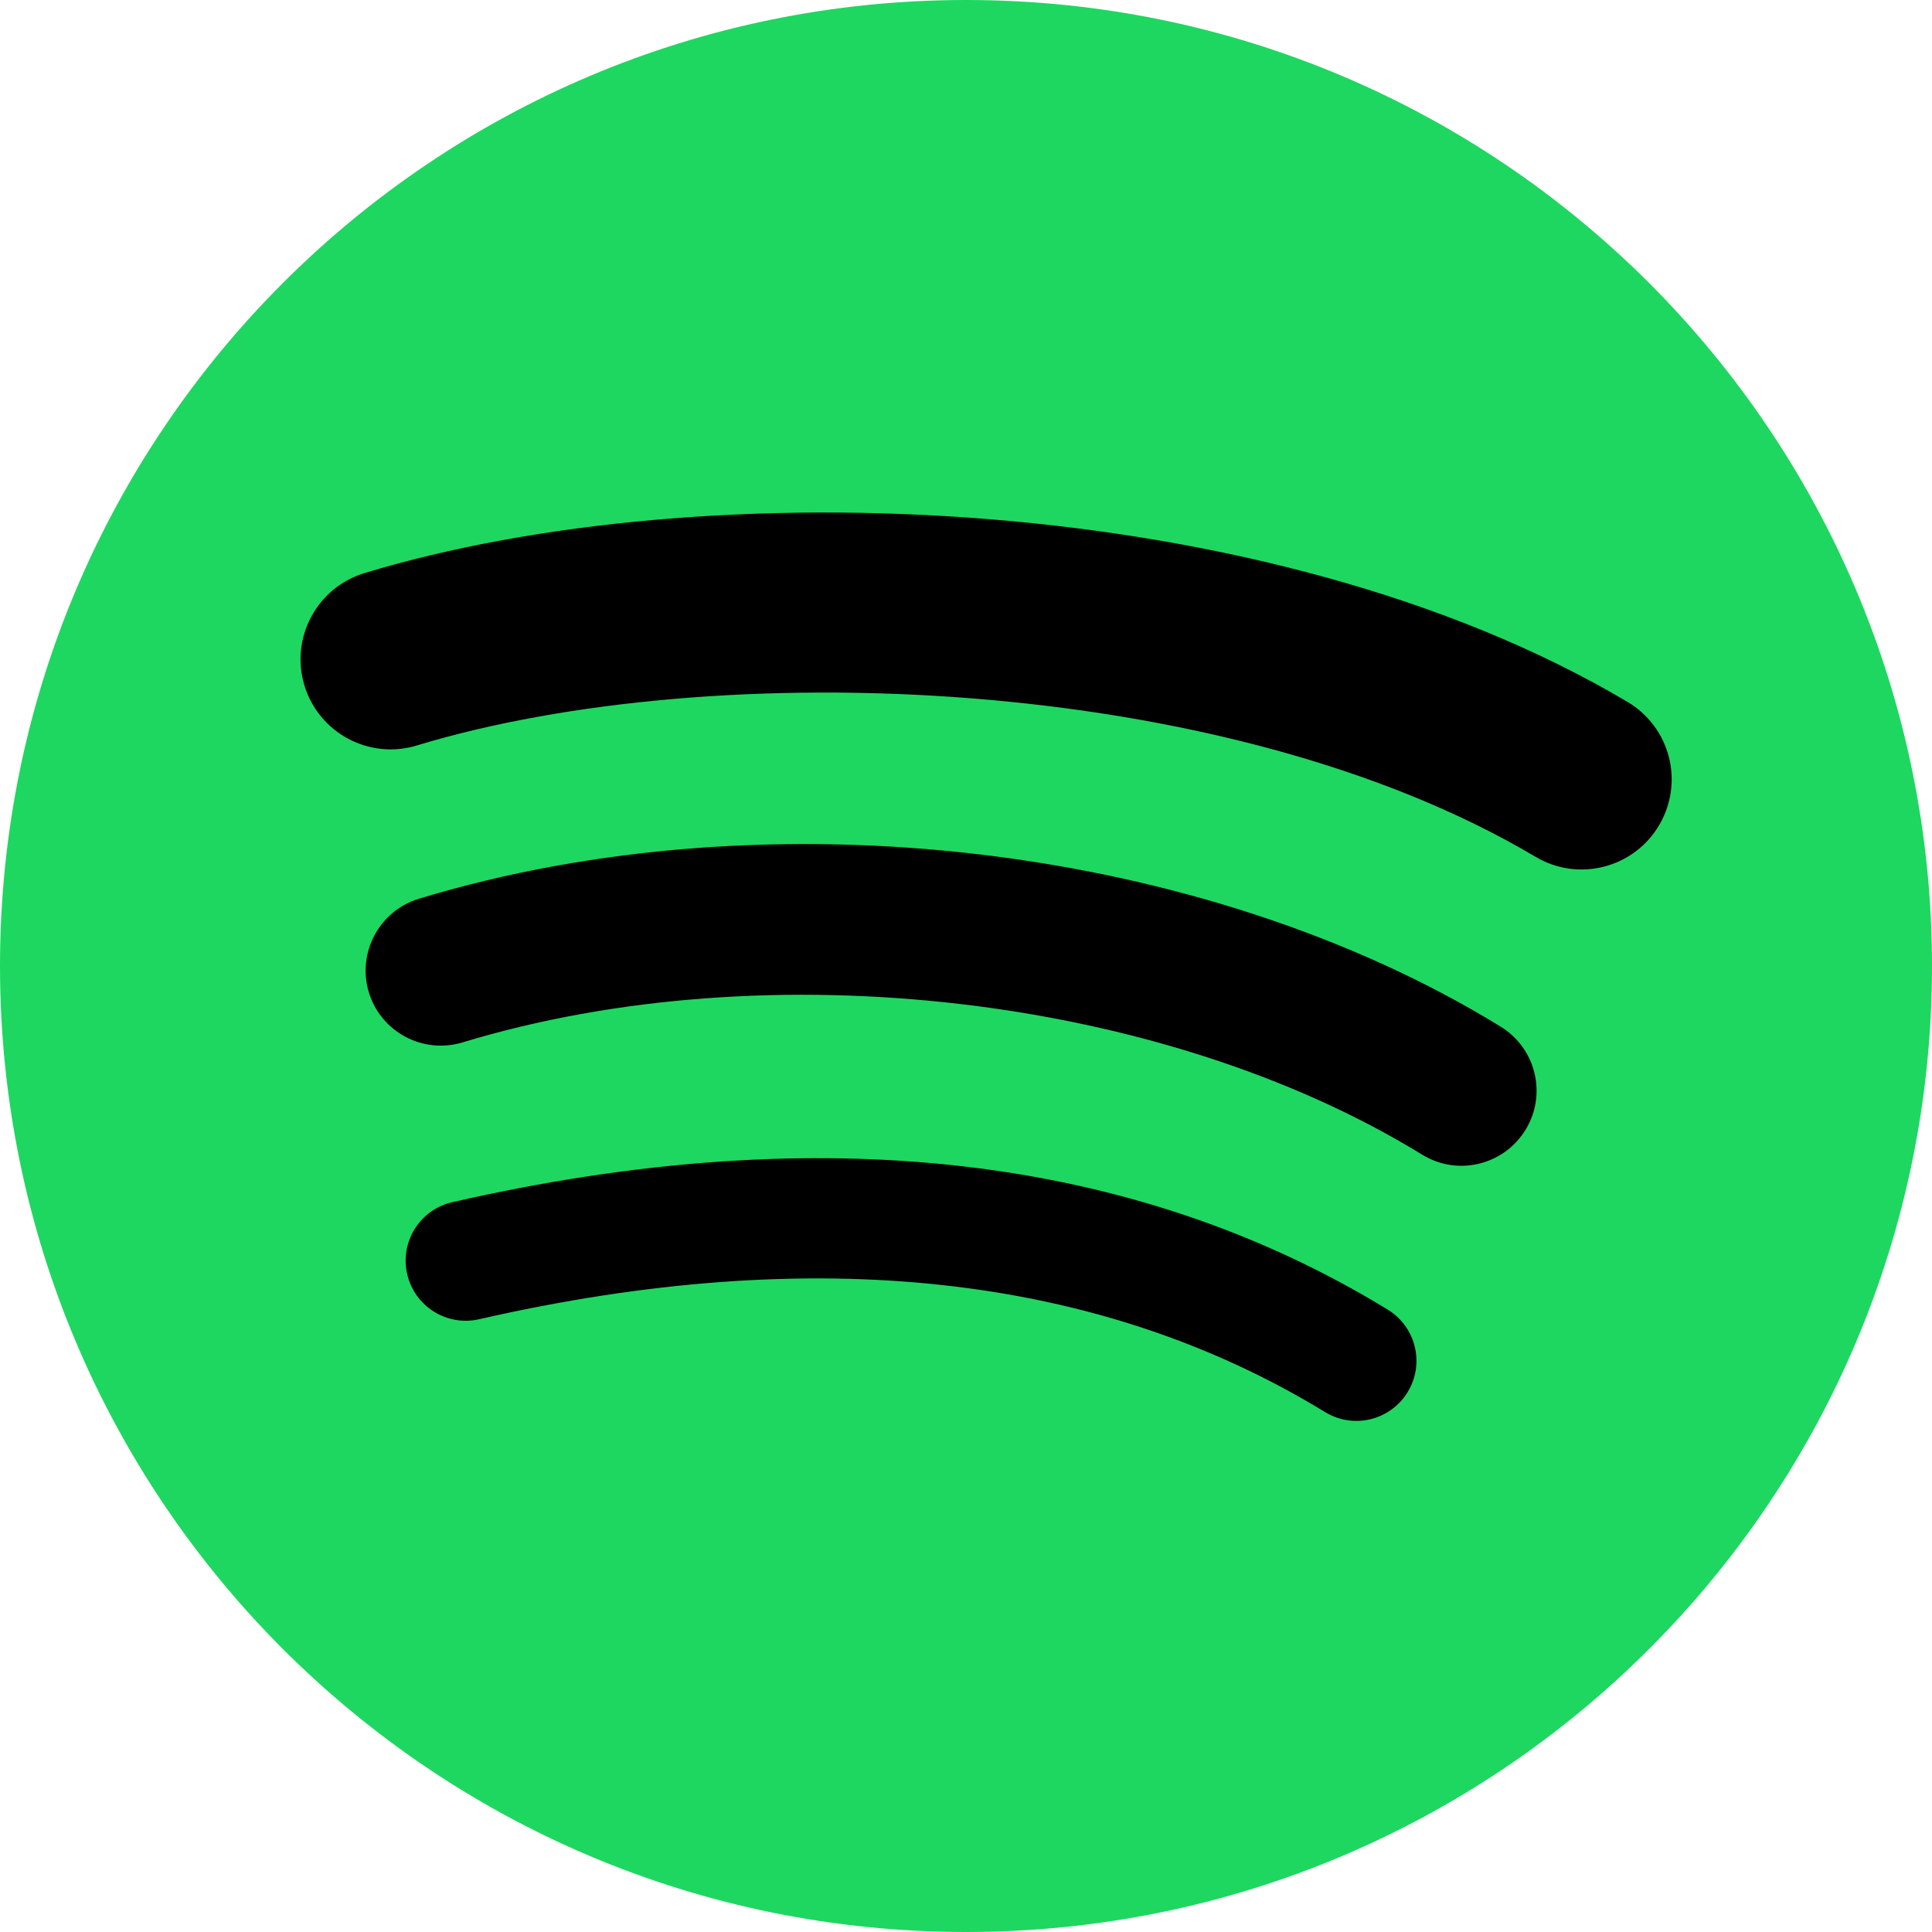
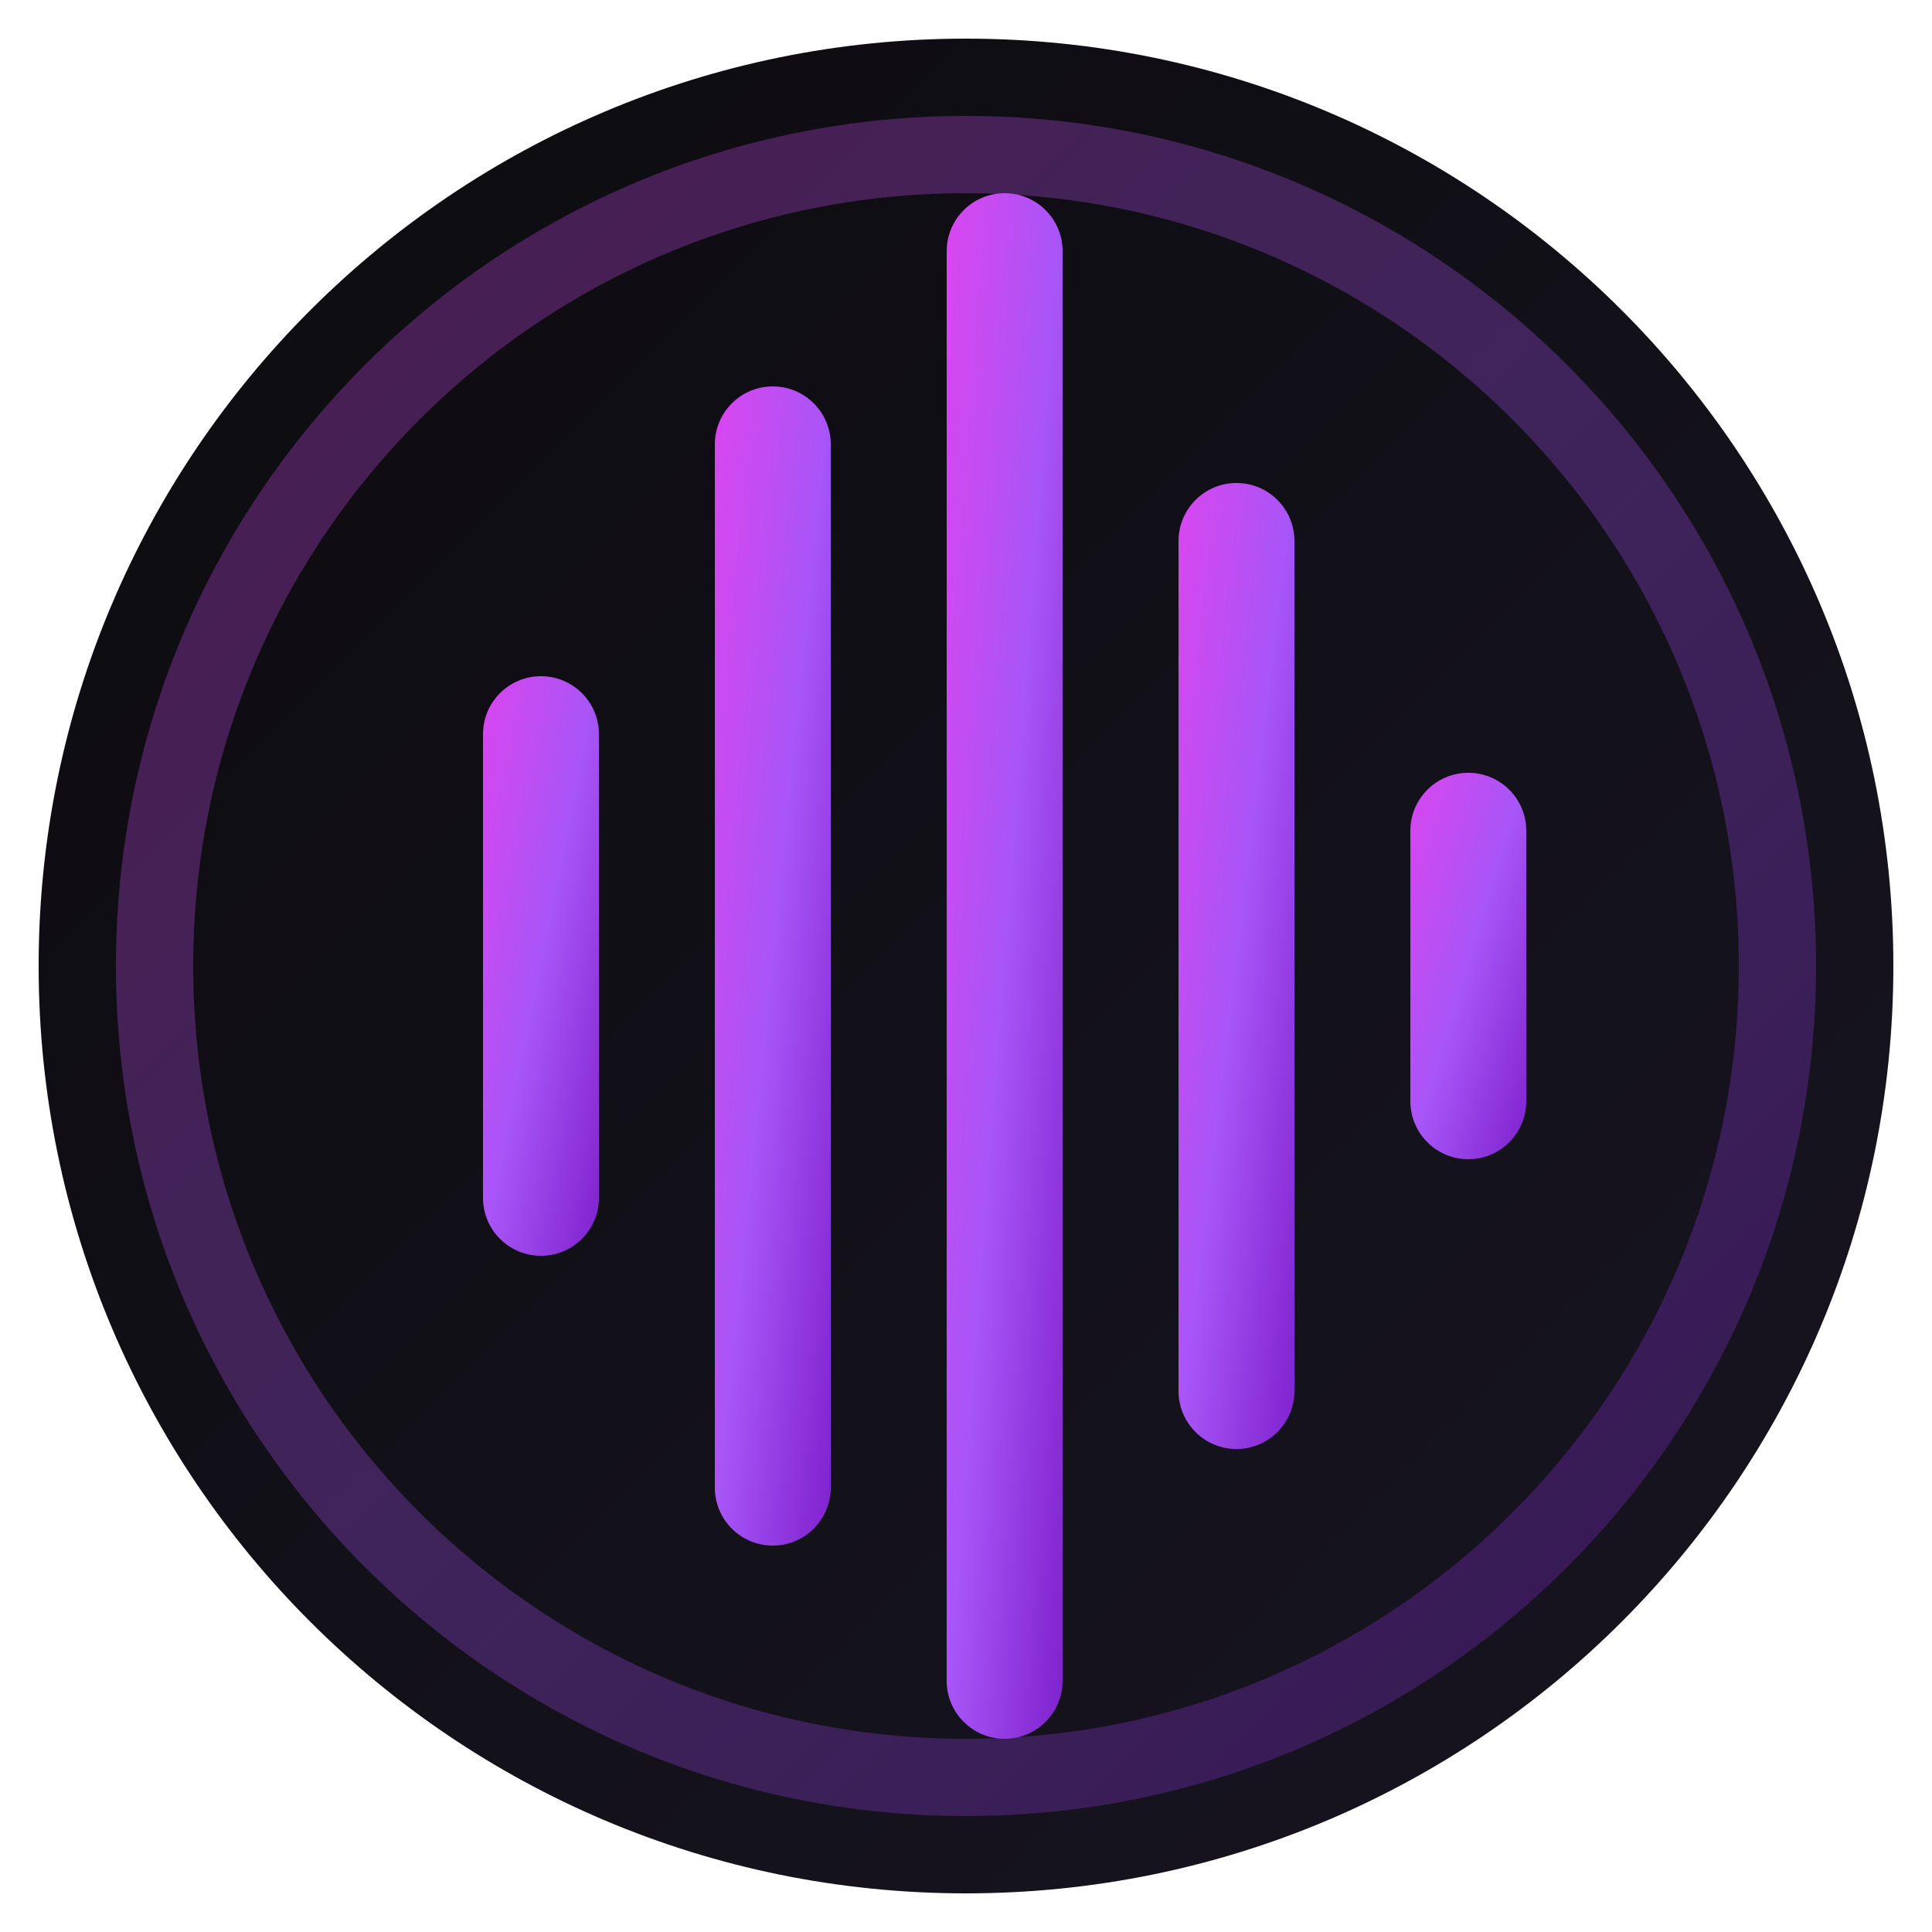
- <svg xmlns="http://www.w3.org/2000/svg" viewBox="0 0 168 168" aria-label="Spotify Clone">
-   <circle cx="84" cy="84" r="84" fill="#1ED760" />
-   <path fill="#000" d="M122.4 121.057a5.217 5.217 0 0 1-7.18 1.73c-19.662-12.01-44.414-14.73-73.564-8.07a5.222 5.222 0 0 1-6.249-3.93 5.213 5.213 0 0 1 3.926-6.25c31.9-7.291 59.263-4.15 81.337 9.34 2.46 1.51 3.24 4.72 1.73 7.18Zm10.25-22.805c-1.89 3.075-5.91 4.045-8.98 2.155-22.51-13.839-56.823-17.846-83.448-9.764-3.453 1.043-7.1-.903-8.148-4.35-1.04-3.453.907-7.093 4.354-8.143 30.413-9.228 68.222-4.758 94.072 11.127 3.07 1.89 4.04 5.91 2.15 8.976Zm.88-23.744c-26.99-16.031-71.52-17.505-97.289-9.684-4.138 1.255-8.514-1.081-9.768-5.219a7.835 7.835 0 0 1 5.221-9.771c29.581-8.98 78.756-7.245 109.83 11.202a7.823 7.823 0 0 1 2.74 10.733c-2.2 3.722-7.02 4.949-10.73 2.739Z" />
+ <svg xmlns="http://www.w3.org/2000/svg" viewBox="0 0 100 100">
+   <defs>
+     <linearGradient id="bgGrad" x1="0%" y1="0%" x2="100%" y2="100%">
+       <stop offset="0%" stop-color="#0c0b0e" />
+       <stop offset="100%" stop-color="#181522" />
+     </linearGradient>
+     <linearGradient id="accentGrad" x1="0%" y1="0%" x2="100%" y2="100%">
+       <stop offset="0%" stop-color="#d946ef" />
+       <stop offset="50%" stop-color="#a855f7" />
+       <stop offset="100%" stop-color="#7e22ce" />
+     </linearGradient>
+   </defs>
+   <circle cx="50" cy="50" r="48" fill="url(#bgGrad)" />
+   <circle cx="50" cy="50" r="42" fill="none" stroke="url(#accentGrad)" stroke-width="4" opacity="0.3" />
+   <rect x="25" y="35" width="6" height="30" rx="3" fill="url(#accentGrad)" />
+   <rect x="37" y="20" width="6" height="60" rx="3" fill="url(#accentGrad)" />
+   <rect x="49" y="10" width="6" height="80" rx="3" fill="url(#accentGrad)" />
+   <rect x="61" y="25" width="6" height="50" rx="3" fill="url(#accentGrad)" />
+   <rect x="73" y="40" width="6" height="20" rx="3" fill="url(#accentGrad)" />
</svg>
